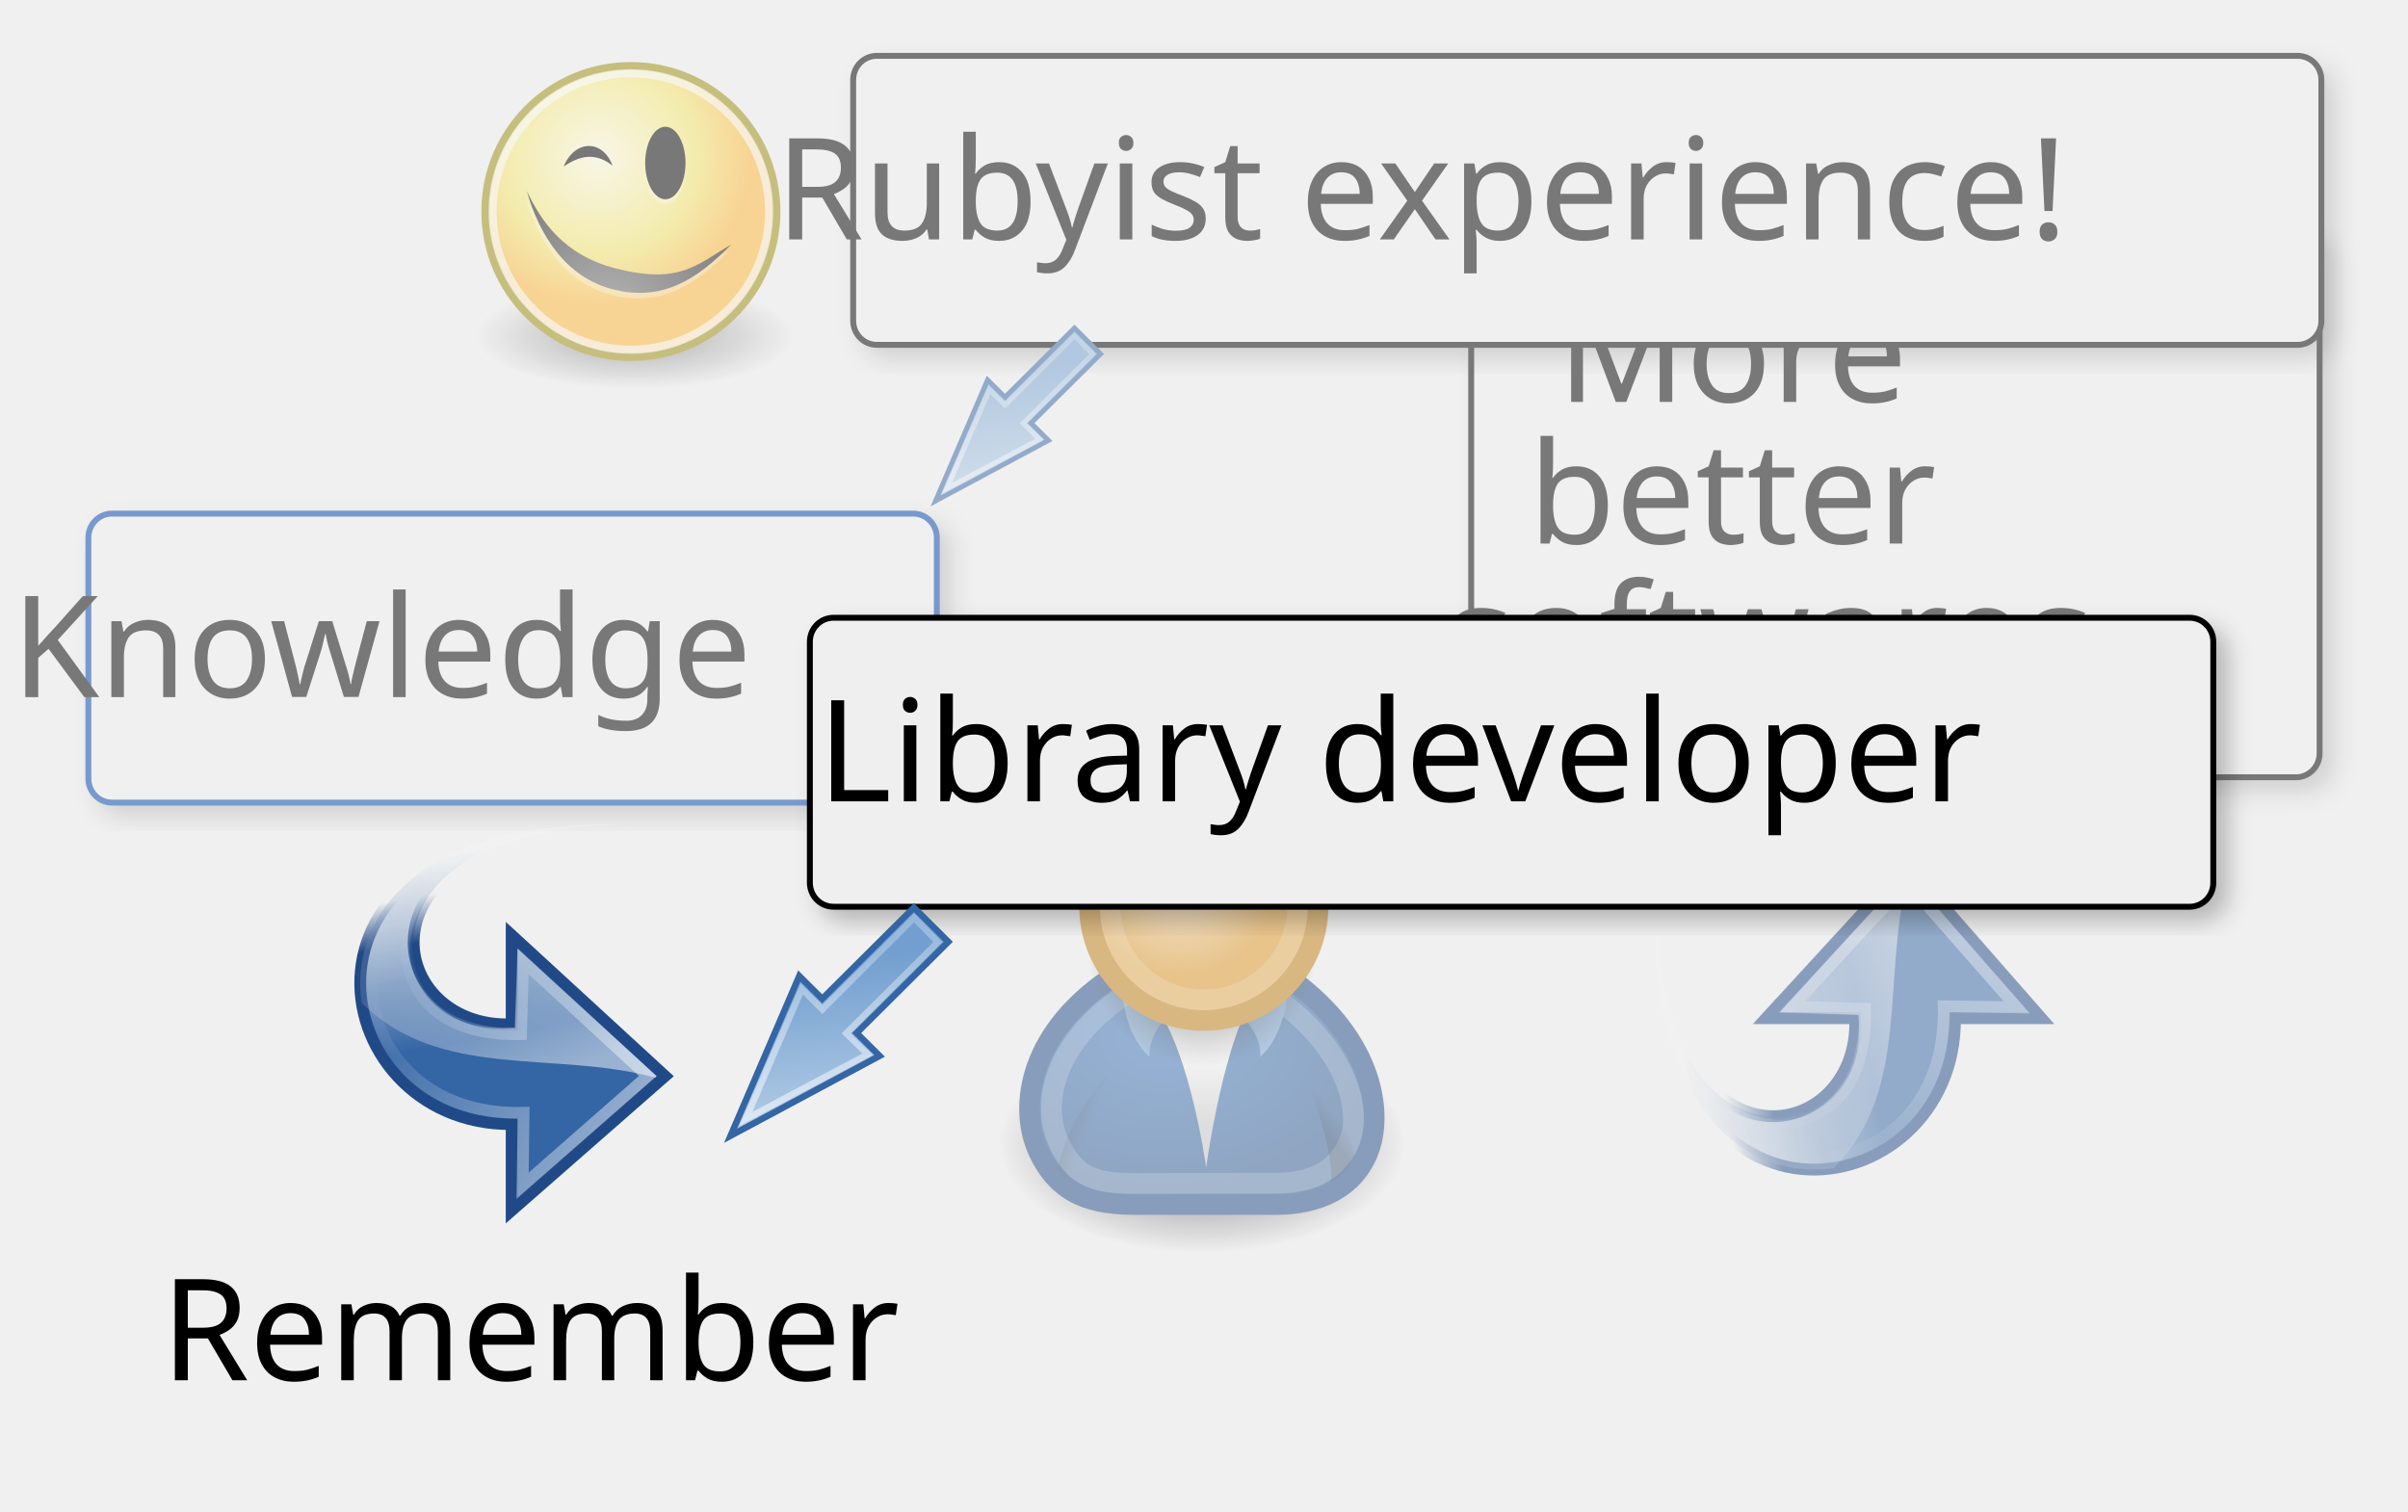
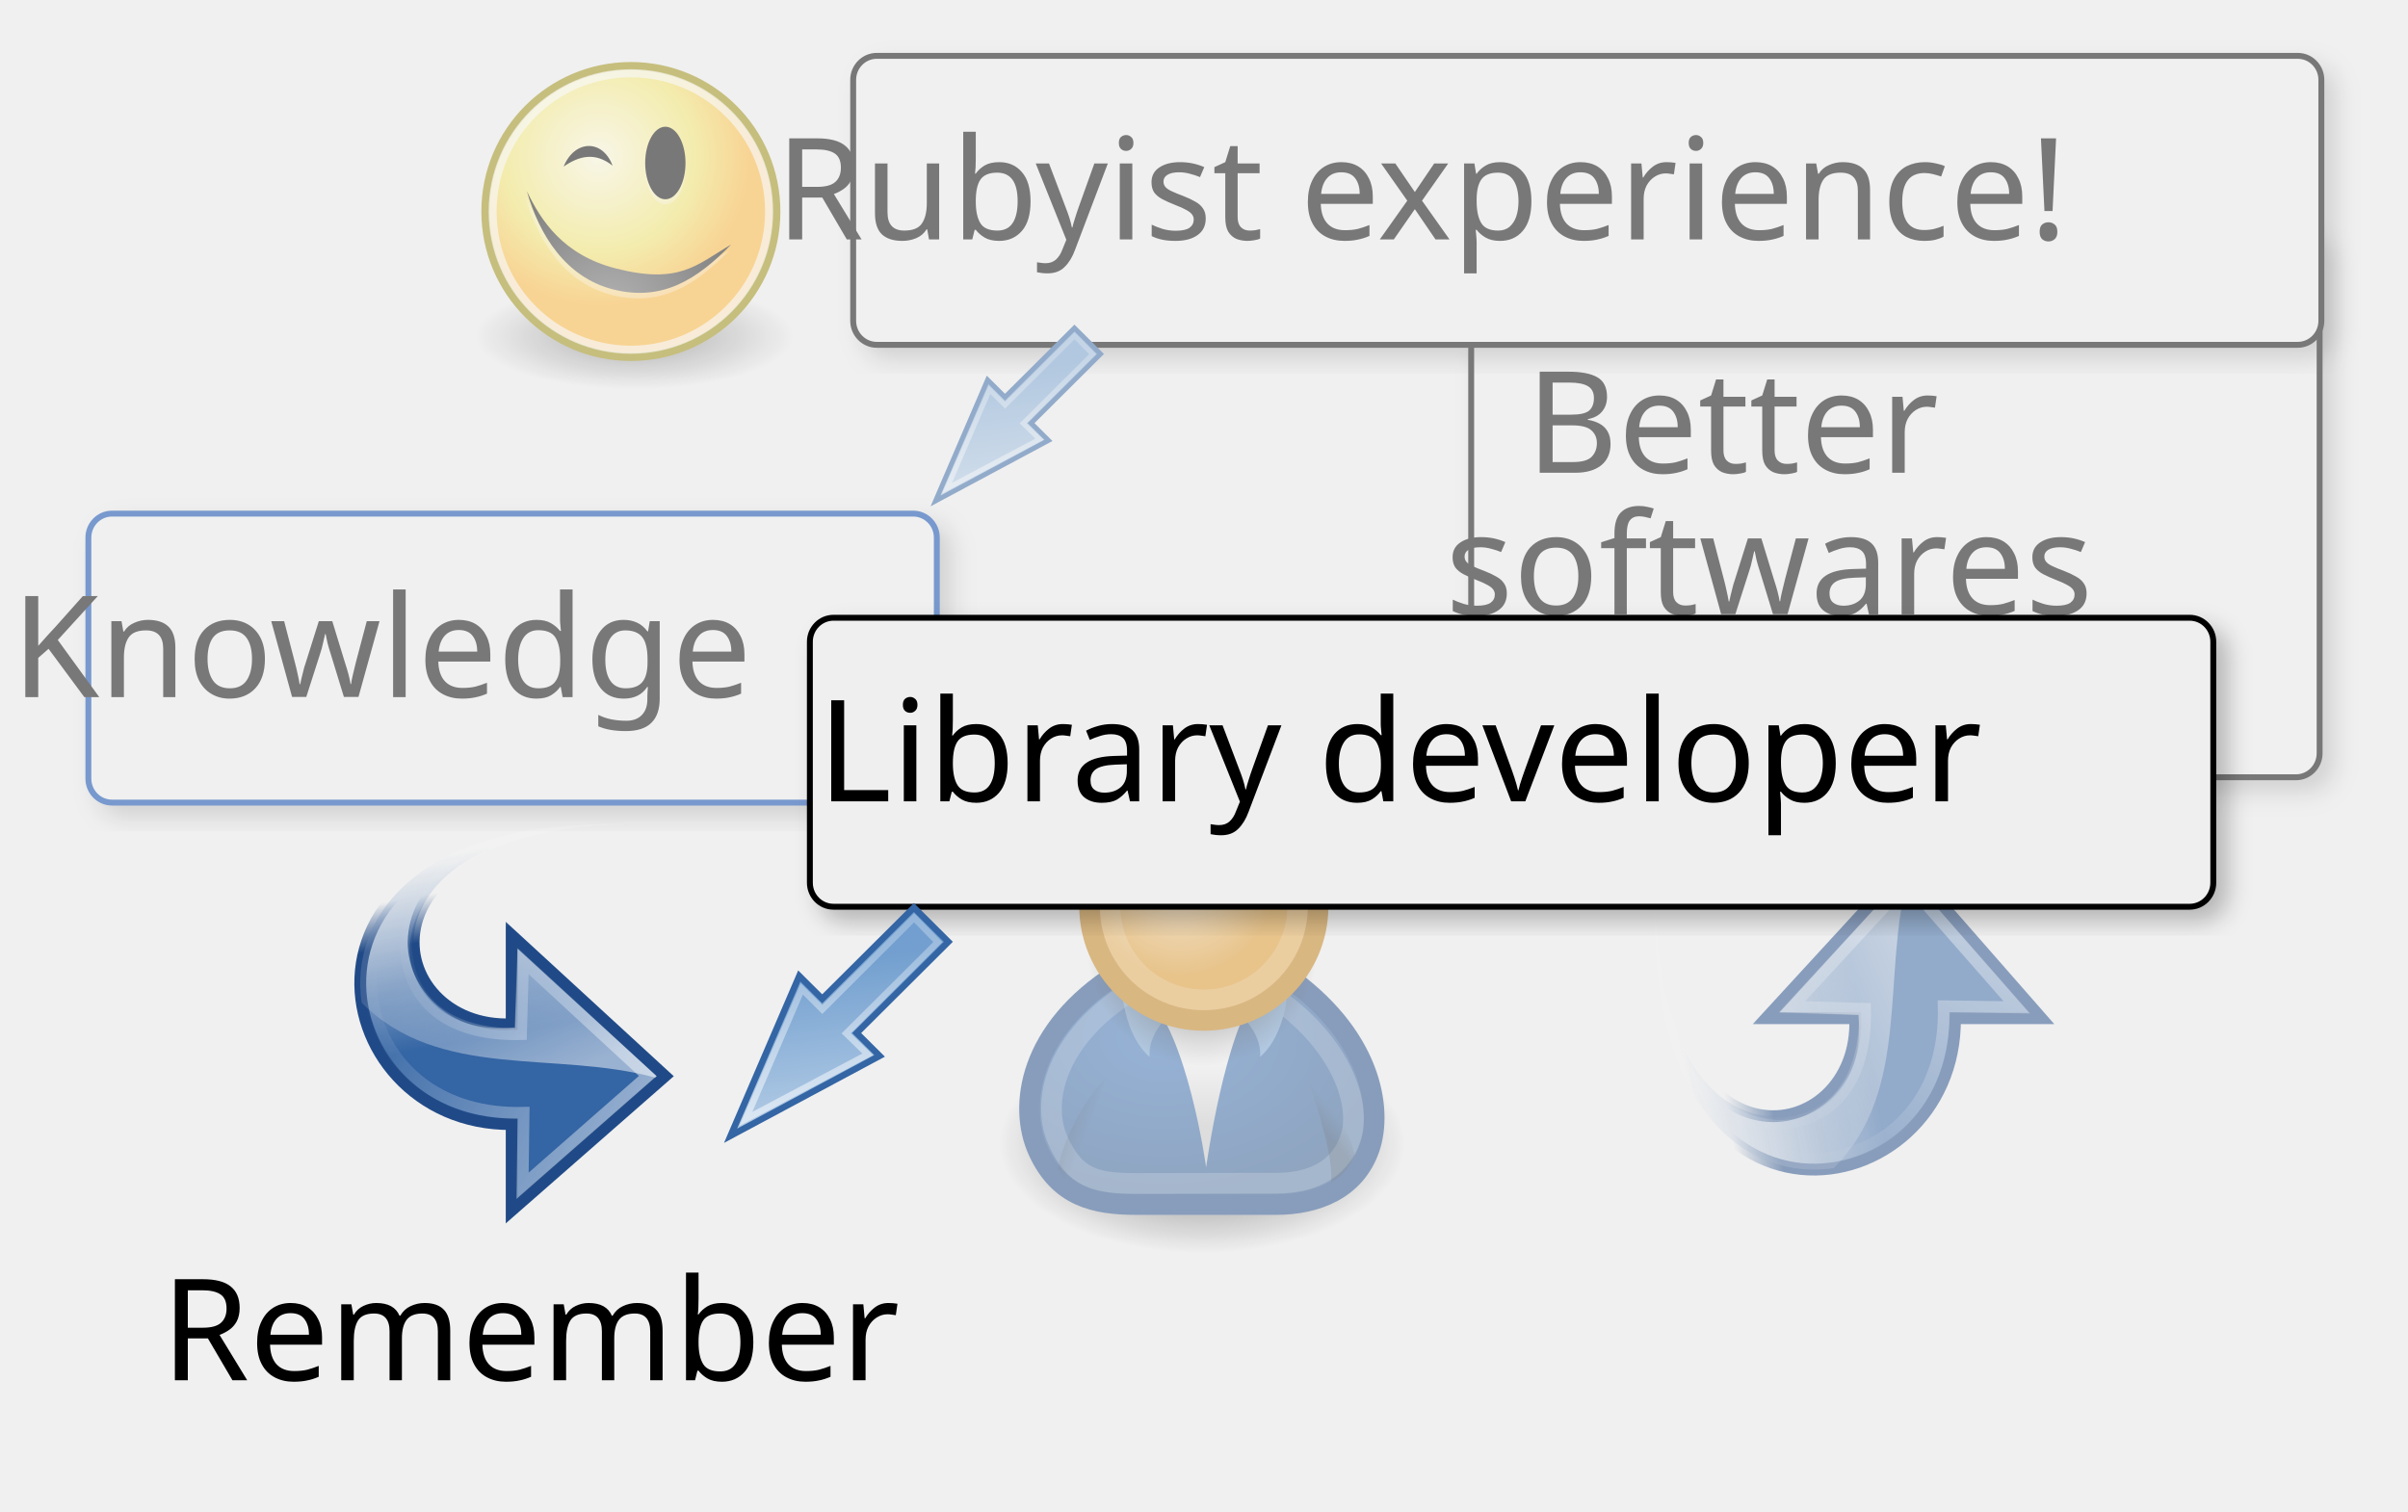
<svg xmlns="http://www.w3.org/2000/svg" xmlns:xlink="http://www.w3.org/1999/xlink" width="203.991" height="128.045" id="svg2" version="1.1">
  <defs id="defs4">
    <linearGradient id="linearGradient4356">
      <stop style="stop-color:#000000;stop-opacity:1;" offset="0" id="stop4358" />
      <stop style="stop-color:#000000;stop-opacity:0;" offset="1" id="stop4360" />
    </linearGradient>
    <linearGradient id="linearGradient4344">
      <stop style="stop-color:#727e0a;stop-opacity:1;" offset="0" id="stop4346" />
      <stop style="stop-color:#5b6508;stop-opacity:1;" offset="1" id="stop4348" />
    </linearGradient>
    <linearGradient id="linearGradient4338">
      <stop id="stop4340" offset="0" style="stop-color:#e9b15e;stop-opacity:1;" />
      <stop id="stop4342" offset="1" style="stop-color:#966416;stop-opacity:1;" />
    </linearGradient>
    <linearGradient id="linearGradient4163">
      <stop style="stop-color:#3b74bc;stop-opacity:1;" offset="0" id="stop4165" />
      <stop style="stop-color:#2d5990;stop-opacity:1;" offset="1" id="stop4167" />
    </linearGradient>
    <linearGradient id="linearGradient3824">
      <stop style="stop-color:#ffffff;stop-opacity:1;" offset="0" id="stop3826" />
      <stop style="stop-color:#c9c9c9;stop-opacity:1;" offset="1" id="stop3828" />
    </linearGradient>
    <linearGradient id="linearGradient3816">
      <stop style="stop-color:#000000;stop-opacity:1;" offset="0" id="stop3818" />
      <stop style="stop-color:#000000;stop-opacity:0;" offset="1" id="stop3820" />
    </linearGradient>
    <linearGradient id="linearGradient3800">
      <stop style="stop-color:#f4d9b1;stop-opacity:1;" offset="0" id="stop3802" />
      <stop style="stop-color:#df9725;stop-opacity:1;" offset="1" id="stop3804" />
    </linearGradient>
    <radialGradient xlink:href="#linearGradient3800" id="radialGradient3806" cx="29.345" cy="17.064" fx="29.345" fy="17.064" r="9.162" gradientUnits="userSpaceOnUse" />
    <linearGradient xlink:href="#linearGradient3824" id="linearGradient4175" gradientUnits="userSpaceOnUse" x1="30.936" y1="29.553" x2="30.936" y2="35.803" gradientTransform="translate(0.707108,0)" />
    <linearGradient xlink:href="#linearGradient3824" id="linearGradient4326" gradientUnits="userSpaceOnUse" gradientTransform="translate(-12.41789,-7)" x1="30.936" y1="29.553" x2="30.936" y2="35.803" />
    <linearGradient xlink:href="#linearGradient3824" id="linearGradient4332" gradientUnits="userSpaceOnUse" x1="30.936" y1="29.553" x2="30.936" y2="35.803" gradientTransform="translate(-13.125,-7)" />
    <radialGradient xlink:href="#linearGradient4344" id="radialGradient4350" cx="16.215" cy="19.836" fx="16.215" fy="19.836" r="13.565" gradientTransform="matrix(1,0,0,0.681917,0,8.233773)" gradientUnits="userSpaceOnUse" />
    <linearGradient xlink:href="#linearGradient4356" id="linearGradient4372" gradientUnits="userSpaceOnUse" gradientTransform="matrix(0.983375,0.181588,-0.181588,0.983375,-7.07212,-9.82492)" x1="20.662" y1="35.818" x2="22.627" y2="36.218" />
    <linearGradient xlink:href="#linearGradient4356" id="linearGradient4374" gradientUnits="userSpaceOnUse" gradientTransform="matrix(-0.977685,0.210075,0.210075,0.977685,41.80576,-11.11866)" x1="22.687" y1="36.39" x2="21.408" y2="35.74" />
    <linearGradient y2="11.982" x2="13.847" y1="11.485" x1="11.742" gradientTransform="matrix(1.276531,0,0,-1.406115,24.24763,33.3374)" gradientUnits="userSpaceOnUse" id="linearGradient1493" xlink:href="#linearGradient15107" />
    <linearGradient id="linearGradient6925">
      <stop style="stop-color:#204a87;stop-opacity:1;" offset="0" id="stop6927" />
      <stop style="stop-color:#204a87;stop-opacity:0;" offset="1" id="stop6929" />
    </linearGradient>
    <linearGradient id="linearGradient6901">
      <stop style="stop-color:#3465a4;stop-opacity:1;" offset="0" id="stop6903" />
      <stop style="stop-color:#3465a4;stop-opacity:0;" offset="1" id="stop6905" />
    </linearGradient>
    <linearGradient id="linearGradient2187">
      <stop id="stop2189" offset="0" style="stop-color:#ffffff;stop-opacity:1;" />
      <stop id="stop2191" offset="1" style="stop-color:#ffffff;stop-opacity:0;" />
    </linearGradient>
    <linearGradient id="linearGradient4274">
      <stop style="stop-color:#ffffff;stop-opacity:0.255;" offset="0" id="stop4276" />
      <stop style="stop-color:#ffffff;stop-opacity:1;" offset="1" id="stop4278" />
    </linearGradient>
    <linearGradient id="linearGradient15107">
      <stop id="stop15109" offset="0" style="stop-color:#ffffff;stop-opacity:1;" />
      <stop id="stop15111" offset="1" style="stop-color:#e2e2e2;stop-opacity:1;" />
    </linearGradient>
    <linearGradient id="linearGradient9749">
      <stop id="stop9751" offset="0" style="stop-color:#ffffff;stop-opacity:1;" />
      <stop id="stop9753" offset="1" style="stop-color:#ededed;stop-opacity:1;" />
    </linearGradient>
    <linearGradient id="linearGradient2274">
      <stop id="stop2276" offset="0" style="stop-color:#000000;stop-opacity:0.129;" />
      <stop id="stop2278" offset="1" style="stop-color:#000000;stop-opacity:0;" />
    </linearGradient>
    <linearGradient id="linearGradient2624">
      <stop style="stop-color:#dfe0df;stop-opacity:1;" offset="0" id="stop2626" />
      <stop id="stop2630" offset="0.238" style="stop-color:#a6b0a6;stop-opacity:1;" />
      <stop style="stop-color:#b5beb5;stop-opacity:1;" offset="1" id="stop2628" />
    </linearGradient>
    <linearGradient xlink:href="#linearGradient6901" id="linearGradient3286" gradientUnits="userSpaceOnUse" gradientTransform="matrix(0,1,-1,0,37.07553,-5.879343)" x1="15.194" y1="15.029" x2="12.252" y2="30.558" />
    <linearGradient xlink:href="#linearGradient6925" id="linearGradient3288" gradientUnits="userSpaceOnUse" gradientTransform="matrix(0,1,-1,0,37.07553,-5.879343)" x1="10.792" y1="23.332" x2="10.112" y2="27.146" />
    <linearGradient xlink:href="#linearGradient2187" id="linearGradient3290" gradientUnits="userSpaceOnUse" gradientTransform="matrix(0,0.914114,-0.914114,0,39.78243,-9.748047)" x1="41.093" y1="16.613" x2="16.589" y2="29.698" />
    <linearGradient xlink:href="#linearGradient4274" id="linearGradient3292" gradientUnits="userSpaceOnUse" gradientTransform="matrix(0,1,-1,0,37.07553,-5.879343)" x1="26.578" y1="7.785" x2="38.129" y2="12.765" />
    <radialGradient xlink:href="#linearGradient3816" id="radialGradient3395" gradientUnits="userSpaceOnUse" cx="31.113" cy="19.009" fx="31.113" fy="19.009" r="8.662" />
    <radialGradient xlink:href="#linearGradient4163" id="radialGradient3397" gradientUnits="userSpaceOnUse" gradientTransform="matrix(1.297564,0,0,0.884831,-8.358505,4.940469)" cx="28.09" cy="27.203" fx="28.09" fy="27.203" r="13.565" />
    <linearGradient xlink:href="#linearGradient3824" id="linearGradient3399" gradientUnits="userSpaceOnUse" x1="30.936" y1="29.553" x2="30.936" y2="35.803" />
    <radialGradient xlink:href="#linearGradient3816" id="radialGradient3401" gradientUnits="userSpaceOnUse" cx="31.113" cy="19.009" fx="31.113" fy="19.009" r="8.662" />
    <radialGradient xlink:href="#linearGradient3800" id="radialGradient3403" gradientUnits="userSpaceOnUse" gradientTransform="matrix(0.787998,0,0,0.787998,6.221198,3.617627)" cx="29.345" cy="17.064" fx="29.345" fy="17.064" r="9.162" />
    <linearGradient xlink:href="#linearGradient4356" id="linearGradient3405" gradientUnits="userSpaceOnUse" gradientTransform="matrix(0.983375,0.181588,-0.181588,0.983375,6.231716,-2.651466)" x1="20.662" y1="35.818" x2="22.627" y2="36.218" />
    <linearGradient xlink:href="#linearGradient4356" id="linearGradient3407" gradientUnits="userSpaceOnUse" gradientTransform="matrix(-0.977685,0.210075,0.210075,0.977685,55.1096,-3.945209)" x1="22.687" y1="36.39" x2="21.408" y2="35.74" />
    <filter id="filter4227" color-interpolation-filters="sRGB">
      <feFlood id="feFlood4229" flood-opacity="0.25" flood-color="rgb(0,0,0)" result="flood" />
      <feComposite id="feComposite4231" in2="SourceGraphic" in="flood" operator="in" result="composite1" />
      <feGaussianBlur id="feGaussianBlur4233" stdDeviation="1" result="blur" />
      <feOffset id="feOffset4235" dx="1" dy="1" result="offset" />
      <feComposite id="feComposite4237" in2="offset" in="SourceGraphic" operator="over" result="composite2" />
    </filter>
    <linearGradient xlink:href="#linearGradient6901" id="linearGradient4290" gradientUnits="userSpaceOnUse" gradientTransform="matrix(0,1,-1,0,37.07553,-5.879343)" x1="15.194" y1="15.029" x2="12.252" y2="30.558" />
    <linearGradient xlink:href="#linearGradient6925" id="linearGradient4292" gradientUnits="userSpaceOnUse" gradientTransform="matrix(0,1,-1,0,37.07553,-5.879343)" x1="10.792" y1="23.332" x2="10.112" y2="27.146" />
    <linearGradient xlink:href="#linearGradient2187" id="linearGradient4294" gradientUnits="userSpaceOnUse" gradientTransform="matrix(0,0.914114,-0.914114,0,39.78243,-9.748047)" x1="41.093" y1="16.613" x2="16.589" y2="29.698" />
    <linearGradient xlink:href="#linearGradient4274" id="linearGradient4296" gradientUnits="userSpaceOnUse" gradientTransform="matrix(0,1,-1,0,37.07553,-5.879343)" x1="26.578" y1="7.785" x2="38.129" y2="12.765" />
    <radialGradient r="15.757" fy="39.593" fx="25.053" cy="39.593" cx="25.053" gradientTransform="matrix(1.25,0,0,1.25,-6.479446,-13.37211)" gradientUnits="userSpaceOnUse" id="radialGradient3279" xlink:href="#aigrd2" />
    <radialGradient xlink:href="#linearGradient4565" id="radialGradient4571" cx="24.714" cy="38.571" fx="24.714" fy="38.571" r="19.714" gradientTransform="matrix(1,0,0,0.333333,0,25.71429)" gradientUnits="userSpaceOnUse" />
    <linearGradient id="linearGradient3800-2">
      <stop style="stop-color:#ffeed6;stop-opacity:1;" offset="0" id="stop3802-5" />
      <stop id="stop8664" offset="0.5" style="stop-color:#e49c2f;stop-opacity:1;" />
      <stop style="stop-color:#ffc66c;stop-opacity:1;" offset="1" id="stop3804-5" />
    </linearGradient>
    <linearGradient id="linearGradient3824-5">
      <stop style="stop-color:#ffffff;stop-opacity:1;" offset="0" id="stop3826-5" />
      <stop style="stop-color:#c9c9c9;stop-opacity:1;" offset="1" id="stop3828-0" />
    </linearGradient>
    <linearGradient id="linearGradient4565">
      <stop style="stop-color:#000000;stop-opacity:1;" offset="0" id="stop4567" />
      <stop style="stop-color:#000000;stop-opacity:0;" offset="1" id="stop4569" />
    </linearGradient>
    <radialGradient gradientUnits="userSpaceOnUse" fy="39.593" fx="25.053" r="15.757" cy="39.593" cx="25.053" id="aigrd2" gradientTransform="matrix(1.25,0,0,1.25,-6.479446,-13.37211)">
      <stop id="stop8602" style="stop-color:#777777;stop-opacity:1;" offset="0" />
      <stop id="stop8604" style="stop-color:#000000" offset="1" />
    </radialGradient>
    <linearGradient id="linearGradient2509">
      <stop id="stop2511" offset="0" style="stop-color:#fffbd5;stop-opacity:1;" />
      <stop id="stop2513" offset="1" style="stop-color:#edd400;stop-opacity:1;" />
    </linearGradient>
    <radialGradient xlink:href="#linearGradient3290-1" id="radialGradient2714" gradientUnits="userSpaceOnUse" cx="29.288" cy="15.721" fx="29.158" fy="15.756" r="8.902" />
    <linearGradient id="linearGradient3290-1">
      <stop style="stop-color:#fffcde;stop-opacity:1;" offset="0" id="stop3292" />
      <stop id="stop3294" offset="0.645" style="stop-color:#f6e76a;stop-opacity:1;" />
      <stop style="stop-color:#ffb738;stop-opacity:1;" offset="1" id="stop3296" />
    </linearGradient>
    <radialGradient xlink:href="#linearGradient4565-9" id="radialGradient4571-5" cx="24.714" cy="38.571" fx="24.714" fy="38.571" r="19.714" gradientTransform="matrix(1,0,0,0.333333,0,25.71429)" gradientUnits="userSpaceOnUse" />
    <linearGradient id="linearGradient3800-4">
      <stop style="stop-color:#ffeed6;stop-opacity:1;" offset="0" id="stop3802-53" />
      <stop id="stop8664-0" offset="0.5" style="stop-color:#e49c2f;stop-opacity:1;" />
      <stop style="stop-color:#ffc66c;stop-opacity:1;" offset="1" id="stop3804-56" />
    </linearGradient>
    <linearGradient id="linearGradient3824-3">
      <stop style="stop-color:#ffffff;stop-opacity:1;" offset="0" id="stop3826-2" />
      <stop style="stop-color:#c9c9c9;stop-opacity:1;" offset="1" id="stop3828-6" />
    </linearGradient>
    <linearGradient id="linearGradient4565-9">
      <stop style="stop-color:#000000;stop-opacity:1;" offset="0" id="stop4567-1" />
      <stop style="stop-color:#000000;stop-opacity:0;" offset="1" id="stop4569-6" />
    </linearGradient>
    <radialGradient gradientUnits="userSpaceOnUse" fy="39.593" fx="25.053" r="15.757" cy="39.593" cx="25.053" id="aigrd2-0" gradientTransform="matrix(1.25,0,0,-1.25,-6.479446,73.66448)">
      <stop id="stop8602-4" style="stop-color:#777777;stop-opacity:1;" offset="0" />
      <stop id="stop8604-6" style="stop-color:#000000" offset="1" />
    </radialGradient>
    <linearGradient id="linearGradient2509-7">
      <stop id="stop2511-6" offset="0" style="stop-color:#fffbd5;stop-opacity:1;" />
      <stop id="stop2513-7" offset="1" style="stop-color:#edd400;stop-opacity:1;" />
    </linearGradient>
    <radialGradient r="8.902" fy="15.756" fx="29.158" cy="15.721" cx="29.288" gradientUnits="userSpaceOnUse" id="radialGradient2714-9" xlink:href="#linearGradient3290-16" />
    <linearGradient id="linearGradient3290-16">
      <stop id="stop3292-7" offset="0" style="stop-color:#fffcde;stop-opacity:1;" />
      <stop style="stop-color:#f6e76a;stop-opacity:1;" offset="0.645" id="stop3294-1" />
      <stop id="stop3296-9" offset="1" style="stop-color:#ffb738;stop-opacity:1;" />
    </linearGradient>
    <filter id="filter4227-9" color-interpolation-filters="sRGB">
      <feFlood id="feFlood4229-6" flood-opacity="0.25" flood-color="rgb(0,0,0)" result="flood" />
      <feComposite id="feComposite4231-4" in2="SourceGraphic" in="flood" operator="in" result="composite1" />
      <feGaussianBlur id="feGaussianBlur4233-3" stdDeviation="1" result="blur" />
      <feOffset id="feOffset4235-8" dx="1" dy="1" result="offset" />
      <feComposite id="feComposite4237-0" in2="offset" in="SourceGraphic" operator="over" result="composite2" />
    </filter>
    <linearGradient xlink:href="#linearGradient5464" id="linearGradient4448" gradientUnits="userSpaceOnUse" gradientTransform="matrix(1.106909,-0.258404,0.259748,1.101665,-19.66697,12.19788)" x1="21.587" y1="23.499" x2="21.587" y2="2.816" />
    <linearGradient id="linearGradient5464">
      <stop id="stop5466" offset="0" style="stop-color:#729fcf;stop-opacity:1;" />
      <stop id="stop5468" offset="1" style="stop-color:#afc9e4;stop-opacity:1;" />
    </linearGradient>
    <linearGradient xlink:href="#linearGradient5476" id="linearGradient4450" gradientUnits="userSpaceOnUse" gradientTransform="matrix(1.106909,-0.258404,0.259748,1.101665,-19.66697,12.19788)" x1="25.95" y1="2.87" x2="29.478" y2="46.062" />
    <linearGradient id="linearGradient5476">
      <stop id="stop5478" offset="0" style="stop-color:#ffffff;stop-opacity:1;" />
      <stop id="stop5480" offset="1" style="stop-color:#ffffff;stop-opacity:0;" />
    </linearGradient>
    <radialGradient r="15.757" fy="39.593" fx="25.053" cy="39.593" cx="25.053" gradientTransform="matrix(1.25,0,0,1.25,-6.479446,-13.37211)" gradientUnits="userSpaceOnUse" id="radialGradient3279-7" xlink:href="#aigrd2-7" />
    <radialGradient xlink:href="#linearGradient4565-4" id="radialGradient4571-0" cx="24.714" cy="38.571" fx="24.714" fy="38.571" r="19.714" gradientTransform="matrix(1,0,0,0.333333,0,25.71429)" gradientUnits="userSpaceOnUse" />
    <linearGradient id="linearGradient3800-6">
      <stop style="stop-color:#ffeed6;stop-opacity:1;" offset="0" id="stop3802-1" />
      <stop id="stop8664-9" offset="0.5" style="stop-color:#e49c2f;stop-opacity:1;" />
      <stop style="stop-color:#ffc66c;stop-opacity:1;" offset="1" id="stop3804-0" />
    </linearGradient>
    <linearGradient id="linearGradient3824-8">
      <stop style="stop-color:#ffffff;stop-opacity:1;" offset="0" id="stop3826-7" />
      <stop style="stop-color:#c9c9c9;stop-opacity:1;" offset="1" id="stop3828-1" />
    </linearGradient>
    <linearGradient id="linearGradient4565-4">
      <stop style="stop-color:#000000;stop-opacity:1;" offset="0" id="stop4567-0" />
      <stop style="stop-color:#000000;stop-opacity:0;" offset="1" id="stop4569-9" />
    </linearGradient>
    <radialGradient gradientUnits="userSpaceOnUse" fy="39.593" fx="25.053" r="15.757" cy="39.593" cx="25.053" id="aigrd2-7" gradientTransform="matrix(1.25,0,0,1.25,-6.479446,-13.37211)">
      <stop id="stop8602-1" style="stop-color:#777777;stop-opacity:1;" offset="0" />
      <stop id="stop8604-0" style="stop-color:#000000" offset="1" />
    </radialGradient>
    <linearGradient id="linearGradient2509-4">
      <stop id="stop2511-0" offset="0" style="stop-color:#fffbd5;stop-opacity:1;" />
      <stop id="stop2513-8" offset="1" style="stop-color:#edd400;stop-opacity:1;" />
    </linearGradient>
    <radialGradient xlink:href="#linearGradient3290-2" id="radialGradient2714-96" gradientUnits="userSpaceOnUse" cx="29.288" cy="15.721" fx="29.158" fy="15.756" r="8.902" />
    <linearGradient id="linearGradient3290-2">
      <stop style="stop-color:#fffcde;stop-opacity:1;" offset="0" id="stop3292-8" />
      <stop id="stop3294-6" offset="0.645" style="stop-color:#f6e76a;stop-opacity:1;" />
      <stop style="stop-color:#ffb738;stop-opacity:1;" offset="1" id="stop3296-4" />
    </linearGradient>
    <filter id="filter4227-9-5" color-interpolation-filters="sRGB">
      <feFlood id="feFlood4229-6-9" flood-opacity="0.25" flood-color="rgb(0,0,0)" result="flood" />
      <feComposite id="feComposite4231-4-9" in2="SourceGraphic" in="flood" operator="in" result="composite1" />
      <feGaussianBlur id="feGaussianBlur4233-3-7" stdDeviation="1" result="blur" />
      <feOffset id="feOffset4235-8-9" dx="1" dy="1" result="offset" />
      <feComposite id="feComposite4237-0-7" in2="offset" in="SourceGraphic" operator="over" result="composite2" />
    </filter>
    <linearGradient xlink:href="#linearGradient5464-9" id="linearGradient4448-4" gradientUnits="userSpaceOnUse" gradientTransform="matrix(1.106909,-0.258404,0.259748,1.101665,-19.66697,12.19788)" x1="21.587" y1="23.499" x2="21.587" y2="2.816" />
    <linearGradient id="linearGradient5464-9">
      <stop id="stop5466-3" offset="0" style="stop-color:#729fcf;stop-opacity:1;" />
      <stop id="stop5468-0" offset="1" style="stop-color:#afc9e4;stop-opacity:1;" />
    </linearGradient>
    <linearGradient xlink:href="#linearGradient5476-3" id="linearGradient4450-1" gradientUnits="userSpaceOnUse" gradientTransform="matrix(1.106909,-0.258404,0.259748,1.101665,-19.66697,12.19788)" x1="25.95" y1="2.87" x2="29.478" y2="46.062" />
    <linearGradient id="linearGradient5476-3">
      <stop id="stop5478-7" offset="0" style="stop-color:#ffffff;stop-opacity:1;" />
      <stop id="stop5480-4" offset="1" style="stop-color:#ffffff;stop-opacity:0;" />
    </linearGradient>
  </defs>
  <g id="layer1" transform="translate(-187.394,-370.9999)" style="opacity:0.5">
    <g id="layer2" style="display:inline" transform="matrix(1.117287,0,0,1.117287,254.6119,426.5353)">
      <path transform="matrix(1.77551,0,0,0.959183,-24.25322,18.77153)" style="color:#000000;fill:url(#radialGradient3395);fill-opacity:1;fill-rule:evenodd;stroke:none;stroke-width:1px;marker:none;visibility:visible;display:inline;overflow:visible" id="path4306" d="m 39.775,19.009 c 0,4.784 -3.878,8.662 -8.662,8.662 -4.784,0 -8.662,-3.878 -8.662,-8.662 0,-4.784 3.878,-8.662 8.662,-8.662 4.784,0 8.662,3.878 8.662,8.662 z" />
      <path style="color:#000000;fill:url(#radialGradient3397);fill-opacity:1;fill-rule:evenodd;stroke:#204a87;stroke-width:1.568px;stroke-linecap:round;stroke-linejoin:round;stroke-miterlimit:4;stroke-opacity:1;stroke-dasharray:none;stroke-dashoffset:0;marker:none;visibility:visible;display:inline;overflow:visible" d="m 25.986,41.636 10.607,0 c 3.005,0 5.98,-1.102 7.071,-4.243 1.036,-2.982 0.177,-8.662 -6.541,-13.258 l -12.551,0 c -6.718,4.243 -7.557,10.045 -6.01,13.435 1.576,3.454 4.243,4.066 7.425,4.066 z" id="path4308" />
      <path style="color:#000000;fill:url(#linearGradient3399);fill-opacity:1;fill-rule:evenodd;stroke:none;stroke-width:1px;marker:none;visibility:visible;display:inline;overflow:visible" d="m 26.693,25.726 c 3.182,2.828 4.596,13.081 4.596,13.081 0,0 1.414,-10.253 3.889,-13.258 l -8.485,0.177 z" id="path4310" />
      <path id="path4312" d="m 28.973,26.787 c 0,0 -2.151,1.66 -1.966,3.661 -2.041,-1.801 -2.1,-5.252 -2.1,-5.252 l 4.066,1.591 z" style="color:#000000;fill:#729fcf;fill-opacity:1;fill-rule:evenodd;stroke:none;stroke-width:1px;marker:none;visibility:visible;display:inline;overflow:visible" />
      <path id="path4314" d="m 25.843,40.038 10.741,-0.021 c 2.458,0 4.753,-0.83 5.645,-3.392 0.847,-2.433 -0.504,-7.137 -5.998,-10.887 L 25.5,25.512 c -5.494,3.462 -6.766,8.196 -5.48,11.188 1.286,2.992 2.954,3.317 5.824,3.338 z" style="opacity:0.215;color:#000000;fill:none;stroke:#ffffff;stroke-width:1.568px;stroke-linecap:round;stroke-linejoin:round;stroke-miterlimit:4;stroke-opacity:1;stroke-dasharray:none;stroke-dashoffset:0;marker:none;visibility:visible;display:inline;overflow:visible" />
      <path style="color:#000000;fill:#729fcf;fill-opacity:1;fill-rule:evenodd;stroke:none;stroke-width:1px;marker:none;visibility:visible;display:inline;overflow:visible" d="m 33.411,26.787 c 0,0 2.151,1.66 1.966,3.661 2.041,-1.801 2.1,-5.252 2.1,-5.252 l -4.066,1.591 z" id="path4316" />
      <path d="m 39.775,19.009 c 0,4.784 -3.878,8.662 -8.662,8.662 -4.784,0 -8.662,-3.878 -8.662,-8.662 0,-4.784 3.878,-8.662 8.662,-8.662 4.784,0 8.662,3.878 8.662,8.662 z" id="path4318" style="color:#000000;fill:url(#radialGradient3401);fill-opacity:1;fill-rule:evenodd;stroke:none;stroke-width:1px;marker:none;visibility:visible;display:inline;overflow:visible" transform="translate(-0.125,3.5)" />
      <path style="color:#000000;fill:url(#radialGradient3403);fill-opacity:1;fill-rule:evenodd;stroke:#c17d11;stroke-width:1.568px;stroke-linecap:round;stroke-linejoin:round;stroke-miterlimit:4;stroke-opacity:1;stroke-dasharray:none;stroke-dashoffset:0;marker:none;visibility:visible;display:inline;overflow:visible" id="path4320" d="m 39.775,19.009 c 0,4.784 -3.878,8.662 -8.662,8.662 -4.784,0 -8.662,-3.878 -8.662,-8.662 0,-4.784 3.878,-8.662 8.662,-8.662 4.784,0 8.662,3.878 8.662,8.662 z" />
      <path d="m 39.775,19.009 c 0,4.784 -3.878,8.662 -8.662,8.662 -4.784,0 -8.662,-3.878 -8.662,-8.662 0,-4.784 3.878,-8.662 8.662,-8.662 4.784,0 8.662,3.878 8.662,8.662 z" id="path4322" style="opacity:0.196;color:#000000;fill:none;stroke:#ffffff;stroke-width:1.909px;stroke-linecap:round;stroke-linejoin:round;stroke-miterlimit:4;stroke-opacity:1;stroke-dasharray:none;stroke-dashoffset:0;marker:none;visibility:visible;display:inline;overflow:visible" transform="matrix(0.821244,0,0,0.821244,5.561611,3.397923)" />
      <path style="opacity:0.228;color:#000000;fill:url(#linearGradient3405);fill-opacity:1;fill-rule:evenodd;stroke:none;stroke-width:1px;marker:none;visibility:visible;display:inline;overflow:visible" d="m 21.852,40.775 c -1.248,-0.545 -1.806,-1.858 -1.806,-1.858 0.841,-4.069 3.72,-7.046 3.72,-7.046 0,0 -2.279,6.412 -1.914,8.904 z" id="path4354" />
      <path id="path4364" d="m 40.757,39.917 c 1.231,-0.581 1.804,-2.002 1.804,-2.002 -0.959,-4.043 -3.976,-6.843 -3.976,-6.843 0,0 2.465,6.343 2.172,8.845 z" style="opacity:0.228;color:#000000;fill:url(#linearGradient3407);fill-opacity:1;fill-rule:evenodd;stroke:none;stroke-width:1px;marker:none;visibility:visible;display:inline;overflow:visible" />
    </g>
    <g id="g4377" />
    <g transform="matrix(0,-1,-1,0,360.7957,479.9215)" id="g4270">
      <path id="path4272" d="M 3.203,25.835 C 2.173,-5.385 28.742,-0.451 28.582,15.789 l 7.313,0 L 24.518,28.775 12.585,15.789 c 0,0 7.541,0 7.541,0 C 20.584,4.819 3.409,1.61 3.203,25.835 z" style="color:#000000;fill:url(#linearGradient4290);fill-opacity:1;fill-rule:nonzero;stroke:url(#linearGradient4292);stroke-width:1;stroke-linecap:butt;stroke-linejoin:miter;stroke-miterlimit:4;stroke-opacity:1;stroke-dasharray:none;stroke-dashoffset:0;marker:none;visibility:visible;display:block;overflow:visible" transform="matrix(0,-1,1,0,6.862005,36.36949)" />
      <g id="g4274">
        <path transform="matrix(0,-1,1,0,6.862005,36.36949)" id="path4276" d="M 7.664,9.104 C 12.406,-0.04 27.99,2.939 27.629,16.8 l 6.185,-0.088 c 0,0 -9.301,10.604 -9.301,10.604 L 14.77,16.756 c 0,0 6.191,-0.177 6.191,-0.177 C 21.233,5.004 10.922,5.535 7.664,9.104 z" style="opacity:0.472;color:#000000;fill:none;stroke:url(#linearGradient4294);stroke-width:1;stroke-linecap:butt;stroke-linejoin:miter;stroke-miterlimit:10;stroke-opacity:1;stroke-dasharray:none;stroke-dashoffset:0;marker:none;visibility:visible;display:block;overflow:visible" />
      </g>
      <path id="path4278" transform="matrix(-1,0,0,-1,51.13668,43.97416)" d="M 19.156,10.781 C 19.101,10.782 19.055,10.811 19,10.812 c 23.612,0.465 21.274,18.506 9.221,17.184 0,0 -0.221,-6.658 -0.221,-6.658 L 16.207,32.125 l 0.125,0.125 c 8.454,-2.335 18.259,0.283 24.855,-6.344 1.089,-7.189 -4.787,-15.464 -22.031,-15.125 z" style="opacity:0.5;color:#000000;fill:url(#linearGradient4296);fill-opacity:1;fill-rule:nonzero;stroke:none;stroke-width:1;marker:none;visibility:visible;display:block;overflow:visible" />
    </g>
    <g id="g4367">
      <rect style="color:#000000;fill:#efefef;fill-opacity:1;fill-rule:nonzero;stroke:#000000;stroke-width:0.5;stroke-linecap:butt;stroke-linejoin:round;stroke-miterlimit:4;stroke-opacity:1;stroke-dasharray:none;stroke-dashoffset:0;marker:none;visibility:visible;display:inline;overflow:visible;filter:url(#filter4227);enable-background:accumulate" id="rect4280" width="71.874" height="46.626" x="312.024" y="390.23" rx="2" ry="2.033" />
-       <text xml:space="preserve" style="font-size:12px;font-style:normal;font-variant:normal;font-weight:normal;font-stretch:normal;text-align:center;line-height:100%;letter-spacing:0px;word-spacing:0px;writing-mode:lr-tb;text-anchor:middle;fill:#000000;fill-opacity:1;stroke:none;font-family:Andika;-inkscape-font-specification:Andika" x="348.19" y="405.053" id="text4282">
-         <tspan x="348.19" y="405.053" id="tspan4284">More</tspan>
-         <tspan x="348.19" y="417.053" id="tspan3164">better</tspan>
-         <tspan x="348.19" y="429.053" id="tspan3166">softwares</tspan>
+       <text xml:space="preserve" style="font-size:12px;font-style:normal;font-variant:normal;font-weight:normal;font-stretch:normal;text-align:center;line-height:100%;letter-spacing:0px;word-spacing:0px;writing-mode:lr-tb;text-anchor:middle;fill:#000000;fill-opacity:1;stroke:none;font-family:Andika;-inkscape-font-specification:Andika" x="348.19" y="411.053" id="text4282">
+         <tspan x="348.19" y="411.053" id="tspan3164">Better</tspan>
+         <tspan x="348.19" y="423.053" id="tspan3166">softwares</tspan>
      </text>
    </g>
    <g style="opacity:1" id="g3140">
      <rect style="color:#000000;fill:#efefef;fill-opacity:1;fill-rule:nonzero;stroke:#0041ab;stroke-width:0.5;stroke-linecap:butt;stroke-linejoin:round;stroke-miterlimit:4;stroke-opacity:1;stroke-dasharray:none;stroke-dashoffset:0;marker:none;visibility:visible;display:inline;overflow:visible;filter:url(#filter4227);enable-background:accumulate" id="rect3142" width="71.874" height="24.484" x="194.881" y="414.516" rx="2" ry="2.033" />
      <text xml:space="preserve" style="font-size:12px;font-style:normal;font-variant:normal;font-weight:normal;font-stretch:normal;text-align:center;line-height:100%;letter-spacing:0px;word-spacing:0px;writing-mode:lr-tb;text-anchor:middle;fill:#000000;fill-opacity:1;stroke:none;font-family:Andika;-inkscape-font-specification:Andika" x="230.645" y="430.068" id="text3144">
        <tspan x="230.645" y="430.068" id="tspan3146">Knowledge</tspan>
      </text>
      <g id="g3997" transform="translate(217.7509,396.7146)">
        <rect ry="2.033" rx="2" y="-20.983" x="41.92" height="24.484" width="124.374" id="rect3445-3" style="color:#000000;fill:#efefef;fill-opacity:1;fill-rule:nonzero;stroke:#000000;stroke-width:0.5;stroke-linecap:butt;stroke-linejoin:round;stroke-miterlimit:4;stroke-opacity:1;stroke-dasharray:none;stroke-dashoffset:0;marker:none;visibility:visible;display:inline;overflow:visible;filter:url(#filter4227-9);enable-background:accumulate" />
        <text id="text4239-9" y="-5.43" x="104.113" style="font-size:12px;font-style:normal;font-variant:normal;font-weight:normal;font-stretch:normal;text-align:center;line-height:100%;letter-spacing:0px;word-spacing:0px;writing-mode:lr-tb;text-anchor:middle;fill:#000000;fill-opacity:1;stroke:none;font-family:Andika;-inkscape-font-specification:Andika" xml:space="preserve">
          <tspan id="tspan4245-5" y="-5.43" x="104.113">Rubyist experience!</tspan>
        </text>
        <g id="layer1-2" transform="matrix(0.682971,0,0,0.682971,6.51398,-23.57588)">
          <path style="opacity:0.532;color:#000000;fill:url(#radialGradient4571-0);fill-opacity:1;fill-rule:evenodd;stroke:none;stroke-width:0.405;marker:none;visibility:visible;display:inline;overflow:visible" id="path4563" d="m 44.429,38.571 c 0,3.629 -8.826,6.571 -19.714,6.571 C 13.826,45.143 5,42.201 5,38.571 c 0,-3.629 8.826,-6.571 19.714,-6.571 10.888,0 19.714,2.942 19.714,6.571 z" />
          <path style="color:#000000;fill:url(#radialGradient2714-96);fill-opacity:1;fill-rule:evenodd;stroke:#9c8c0a;stroke-width:0.48;stroke-linecap:round;stroke-linejoin:round;stroke-miterlimit:4;stroke-opacity:1;stroke-dasharray:none;stroke-dashoffset:0;marker:none;visibility:visible;display:inline;overflow:visible" id="path4320-1" d="m 39.775,19.009 c 0,4.784 -3.878,8.662 -8.662,8.662 -4.784,0 -8.662,-3.878 -8.662,-8.662 0,-4.784 3.878,-8.662 8.662,-8.662 4.784,0 8.662,3.878 8.662,8.662 z" transform="matrix(2.083142,0,0,2.083142,-40.54715,-16.49224)" />
          <path d="m 39.775,19.009 c 0,4.784 -3.878,8.662 -8.662,8.662 -4.784,0 -8.662,-3.878 -8.662,-8.662 0,-4.784 3.878,-8.662 8.662,-8.662 4.784,0 8.662,3.878 8.662,8.662 z" id="path4322-2" style="opacity:0.677;color:#000000;fill:none;stroke:#ffffff;stroke-width:0.505;stroke-linecap:round;stroke-linejoin:round;stroke-miterlimit:4;stroke-opacity:1;stroke-dasharray:none;stroke-dashoffset:0;marker:none;visibility:visible;display:inline;overflow:visible" transform="matrix(1.979782,0,0,1.979782,-37.33128,-14.52746)" />
          <g transform="matrix(0.969372,0.245598,-0.245598,0.969372,6.456937,-5.230004)" id="g3267">
            <path id="path2659" d="m 37.285,24.72 c -3.016,5.225 -6.544,8.99 -12.822,8.99 -6.1,0 -10.566,-4.34 -13.352,-9.167 2.549,3.056 6.283,6.566 13.087,6.566 8.13,0 9.552,-2.907 13.087,-6.39 z" style="opacity:0.36;color:#000000;fill:#ffffff;fill-opacity:1;fill-rule:nonzero;stroke:none;stroke-width:1;marker:none;visibility:visible;display:inline;overflow:visible" />
            <path style="fill:url(#radialGradient3279-7);fill-rule:nonzero;stroke:none" d="m 37.285,24.013 c -3.016,5.225 -6.544,8.99 -12.822,8.99 -6.1,0 -10.566,-4.34 -13.352,-9.167 2.549,3.056 6.283,6.566 13.087,6.566 8.13,0 9.552,-2.907 13.087,-6.39 z" id="path8606" />
          </g>
          <path style="opacity:0.36;fill:#ffffff;fill-rule:nonzero;stroke:none" d="m 31.042,17.714 c 0,2.5 -1.125,4.5 -2.5,4.5 -1.375,0 -2.5,-2 -2.5,-4.5 0,-2.5 1.125,-4.5 2.5,-4.5 1.375,0 2.5,2 2.5,4.5 z" id="path8612" />
          <path style="fill:#000000;fill-rule:nonzero;stroke:none" d="m 31.042,17.089 c 0,2.5 -1.125,4.5 -2.5,4.5 -1.375,0 -2.5,-2 -2.5,-4.5 0,-2.5 1.125,-4.5 2.5,-4.5 1.375,0 2.5,2 2.5,4.5 z" id="path8616" />
          <path id="path1336" d="m 15.925,17.535 c 1.362,-3.344 4.843,-3.432 6.069,-0.115 -2.161,-1.713 -4.148,-1.22 -6.069,0.115 z" style="color:#000000;fill:#000000;fill-opacity:1;fill-rule:nonzero;stroke:none;stroke-width:1;marker:none;visibility:visible;display:inline;overflow:visible" />
        </g>
      </g>
      <g id="g5524" transform="matrix(-0.4081595,-0.04096373,0.04096373,-0.4081595,279.7312,415.4299)">
        <path id="path4587" d="M 1.35,35.242 7.245,40.037 20.092,24.392 24.022,27.589 32.22,1.639 10.266,16.401 14.197,19.597 1.35,35.242 z" style="color:#000000;fill:url(#linearGradient4448);fill-opacity:1;fill-rule:nonzero;stroke:#3465a4;stroke-width:1;stroke-linecap:butt;stroke-linejoin:miter;stroke-miterlimit:4;stroke-opacity:1;stroke-dasharray:none;stroke-dashoffset:0;marker:none;visibility:visible;display:inline;overflow:visible" />
        <path style="opacity:0.571;color:#000000;fill:none;stroke:url(#linearGradient4450);stroke-width:1;stroke-linecap:butt;stroke-linejoin:miter;stroke-miterlimit:4;stroke-opacity:1;stroke-dasharray:none;stroke-dashoffset:0;marker:none;visibility:visible;display:inline;overflow:visible" d="M 2.982,35.038 7.055,38.438 19.911,22.738 23.421,25.607 30.104,4.496 12.144,16.462 15.825,19.393 2.982,35.038 z" id="path5474" />
      </g>
    </g>
  </g>
  <g id="layer5">
    <g style="opacity:1" id="g2547" transform="matrix(1,0,0,-1,20.69376,103.0259)">
      <path transform="matrix(0,-1,1,0,6.862005,36.36949)" style="color:#000000;fill:url(#linearGradient3286);fill-opacity:1;fill-rule:nonzero;stroke:url(#linearGradient3288);stroke-width:1;stroke-linecap:butt;stroke-linejoin:miter;stroke-miterlimit:4;stroke-opacity:1;stroke-dasharray:none;stroke-dashoffset:0;marker:none;visibility:visible;display:block;overflow:visible" d="M 3.203,25.835 C 2.173,-5.385 28.742,-0.451 28.582,15.789 l 7.313,0 L 24.518,28.775 12.585,15.789 c 0,0 7.541,0 7.541,0 C 20.584,4.819 3.409,1.61 3.203,25.835 z" id="path1432" />
      <g id="g1630">
        <path style="opacity:0.472;color:#000000;fill:none;stroke:url(#linearGradient3290);stroke-width:1;stroke-linecap:butt;stroke-linejoin:miter;stroke-miterlimit:10;stroke-opacity:1;stroke-dasharray:none;stroke-dashoffset:0;marker:none;visibility:visible;display:block;overflow:visible" d="M 7.664,9.104 C 12.406,-0.04 27.99,2.939 27.629,16.8 l 6.185,-0.088 c 0,0 -9.301,10.604 -9.301,10.604 L 14.77,16.756 c 0,0 6.191,-0.177 6.191,-0.177 C 21.233,5.004 10.922,5.535 7.664,9.104 z" id="path2177" transform="matrix(0,-1,1,0,6.862005,36.36949)" />
      </g>
      <path style="opacity:0.5;color:#000000;fill:url(#linearGradient3292);fill-opacity:1;fill-rule:nonzero;stroke:none;stroke-width:1;marker:none;visibility:visible;display:block;overflow:visible" d="M 19.156,10.781 C 19.101,10.782 19.055,10.811 19,10.812 c 23.612,0.465 21.274,18.506 9.221,17.184 0,0 -0.221,-6.658 -0.221,-6.658 L 16.207,32.125 l 0.125,0.125 c 8.454,-2.335 18.259,0.283 24.855,-6.344 1.089,-7.189 -4.787,-15.464 -22.031,-15.125 z" transform="matrix(-1,0,0,-1,51.13668,43.97416)" id="path2362" />
    </g>
    <text transform="translate(-187.394,-370.9999)" id="text4247" y="487.946" x="201.053" style="opacity:1;font-size:12px;font-style:normal;font-variant:normal;font-weight:normal;font-stretch:normal;line-height:125%;letter-spacing:0px;word-spacing:0px;fill:#000000;fill-opacity:1;stroke:none;font-family:Andika;-inkscape-font-specification:Andika" xml:space="preserve">
      <tspan y="487.946" x="201.053" id="tspan4249">Remember</tspan>
    </text>
    <g id="g3997-4" transform="translate(36.10002,32.60786)">
      <rect ry="2.033" rx="2" y="19.732" x="32.508" height="24.484" width="118.888" id="rect3445-3-4" style="color:#000000;fill:#efefef;fill-opacity:1;fill-rule:nonzero;stroke:#000000;stroke-width:0.5;stroke-linecap:butt;stroke-linejoin:round;stroke-miterlimit:4;stroke-opacity:1;stroke-dasharray:none;stroke-dashoffset:0;marker:none;visibility:visible;display:inline;overflow:visible;filter:url(#filter4227-9-5);enable-background:accumulate" />
      <text id="text4239-9-6" y="35.284" x="93.399" style="font-size:12px;font-style:normal;font-variant:normal;font-weight:normal;font-stretch:normal;text-align:center;line-height:100%;letter-spacing:0px;word-spacing:0px;writing-mode:lr-tb;text-anchor:middle;fill:#000000;fill-opacity:1;stroke:none;font-family:Andika;-inkscape-font-specification:Andika" xml:space="preserve">
        <tspan id="tspan4245-5-3" y="35.284" x="93.399">Library developer</tspan>
      </text>
    </g>
    <g id="g5524-2" transform="matrix(-0.5386991,-0.05406495,0.05406495,-0.5386991,79.15783,98.85295)">
      <path id="path4587-3" d="M 1.35,35.242 7.245,40.037 20.092,24.392 24.022,27.589 32.22,1.639 10.266,16.401 14.197,19.597 1.35,35.242 z" style="color:#000000;fill:url(#linearGradient4448-4);fill-opacity:1;fill-rule:nonzero;stroke:#3465a4;stroke-width:1;stroke-linecap:butt;stroke-linejoin:miter;stroke-miterlimit:4;stroke-opacity:1;stroke-dasharray:none;stroke-dashoffset:0;marker:none;visibility:visible;display:inline;overflow:visible" />
      <path style="opacity:0.571;color:#000000;fill:none;stroke:url(#linearGradient4450-1);stroke-width:1;stroke-linecap:butt;stroke-linejoin:miter;stroke-miterlimit:4;stroke-opacity:1;stroke-dasharray:none;stroke-dashoffset:0;marker:none;visibility:visible;display:inline;overflow:visible" d="M 2.982,35.038 7.055,38.438 19.911,22.738 23.421,25.607 30.104,4.496 12.144,16.462 15.825,19.393 2.982,35.038 z" id="path5474-7" />
    </g>
  </g>
</svg>
